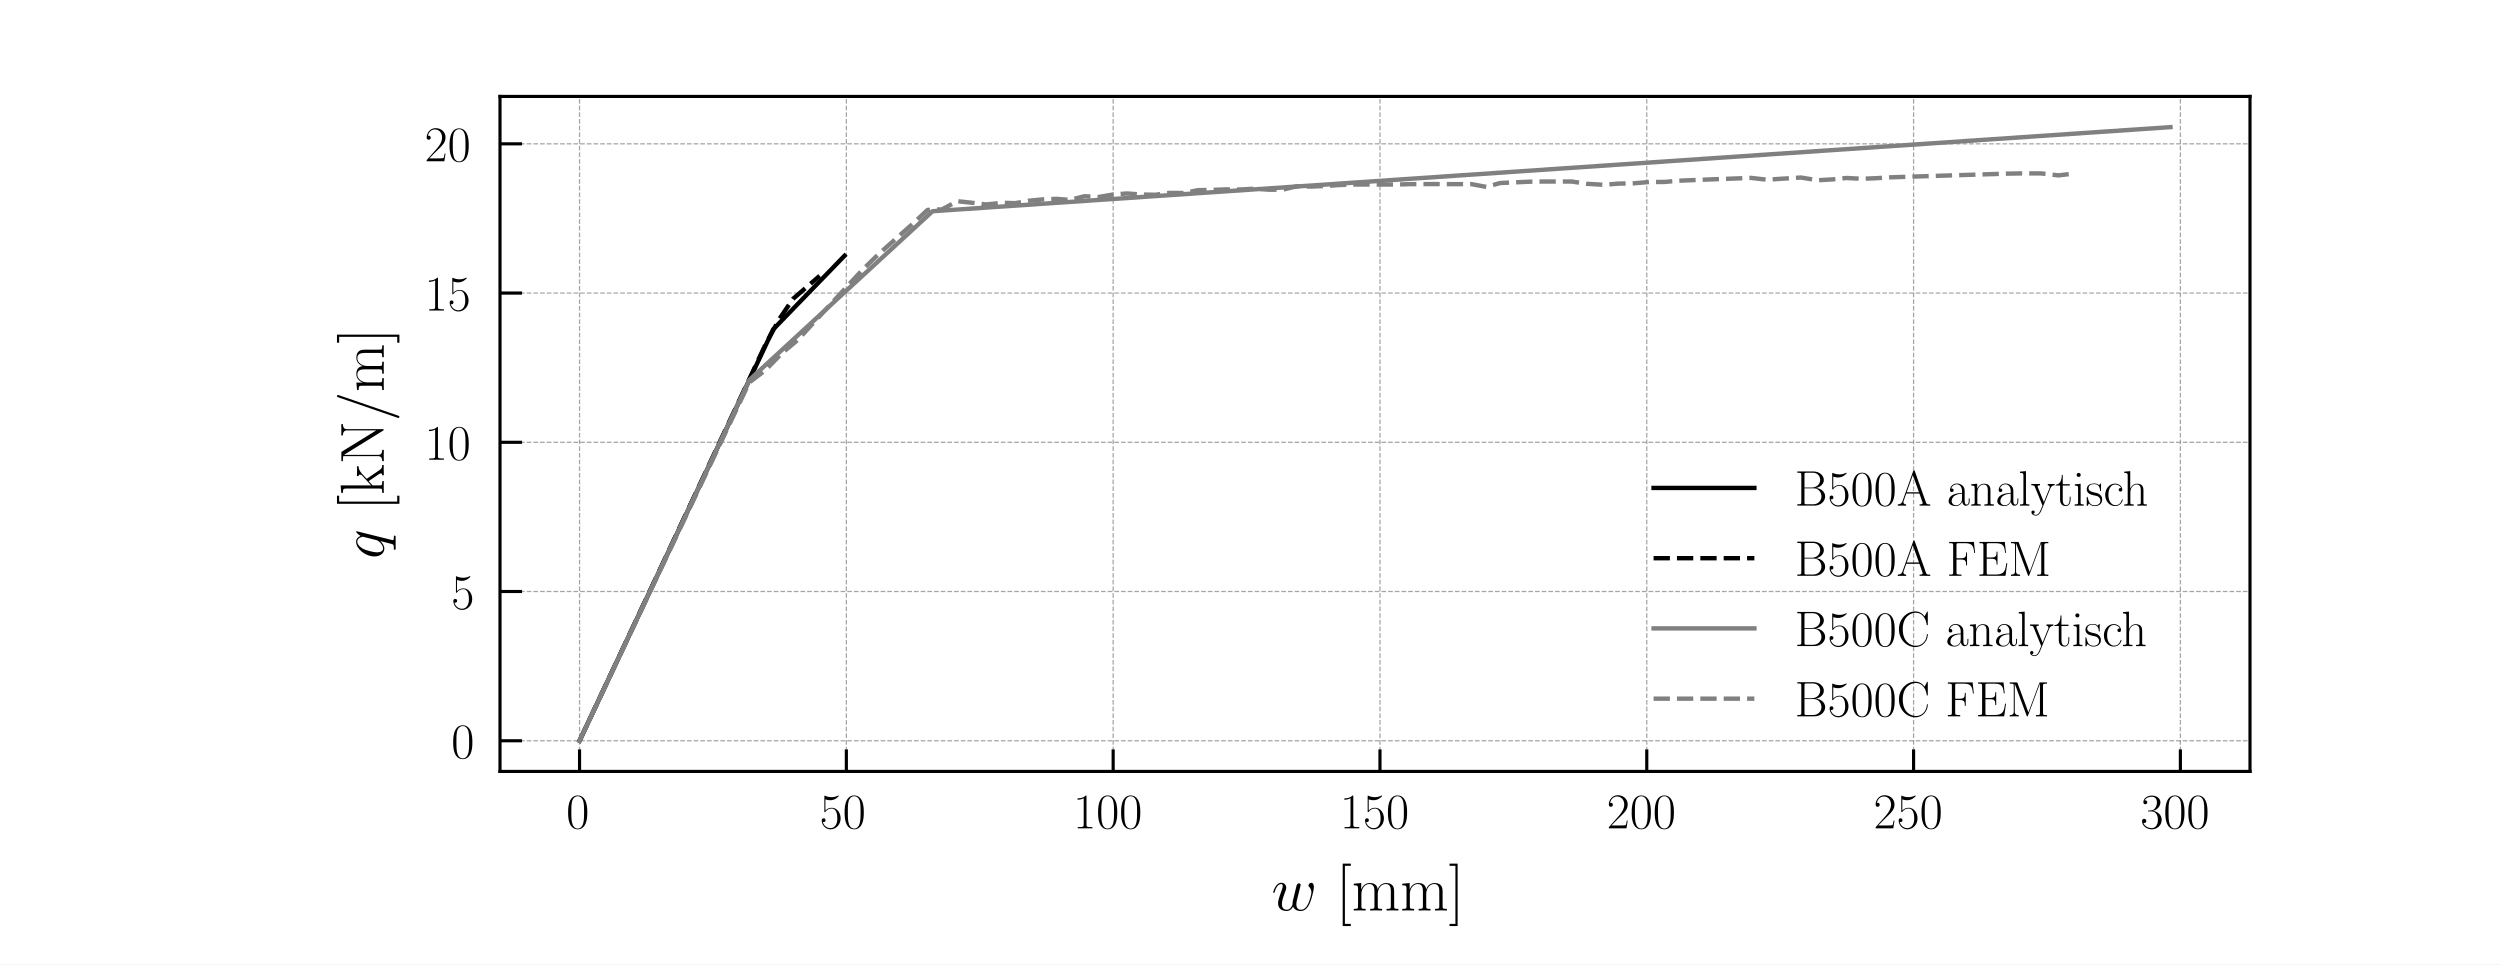
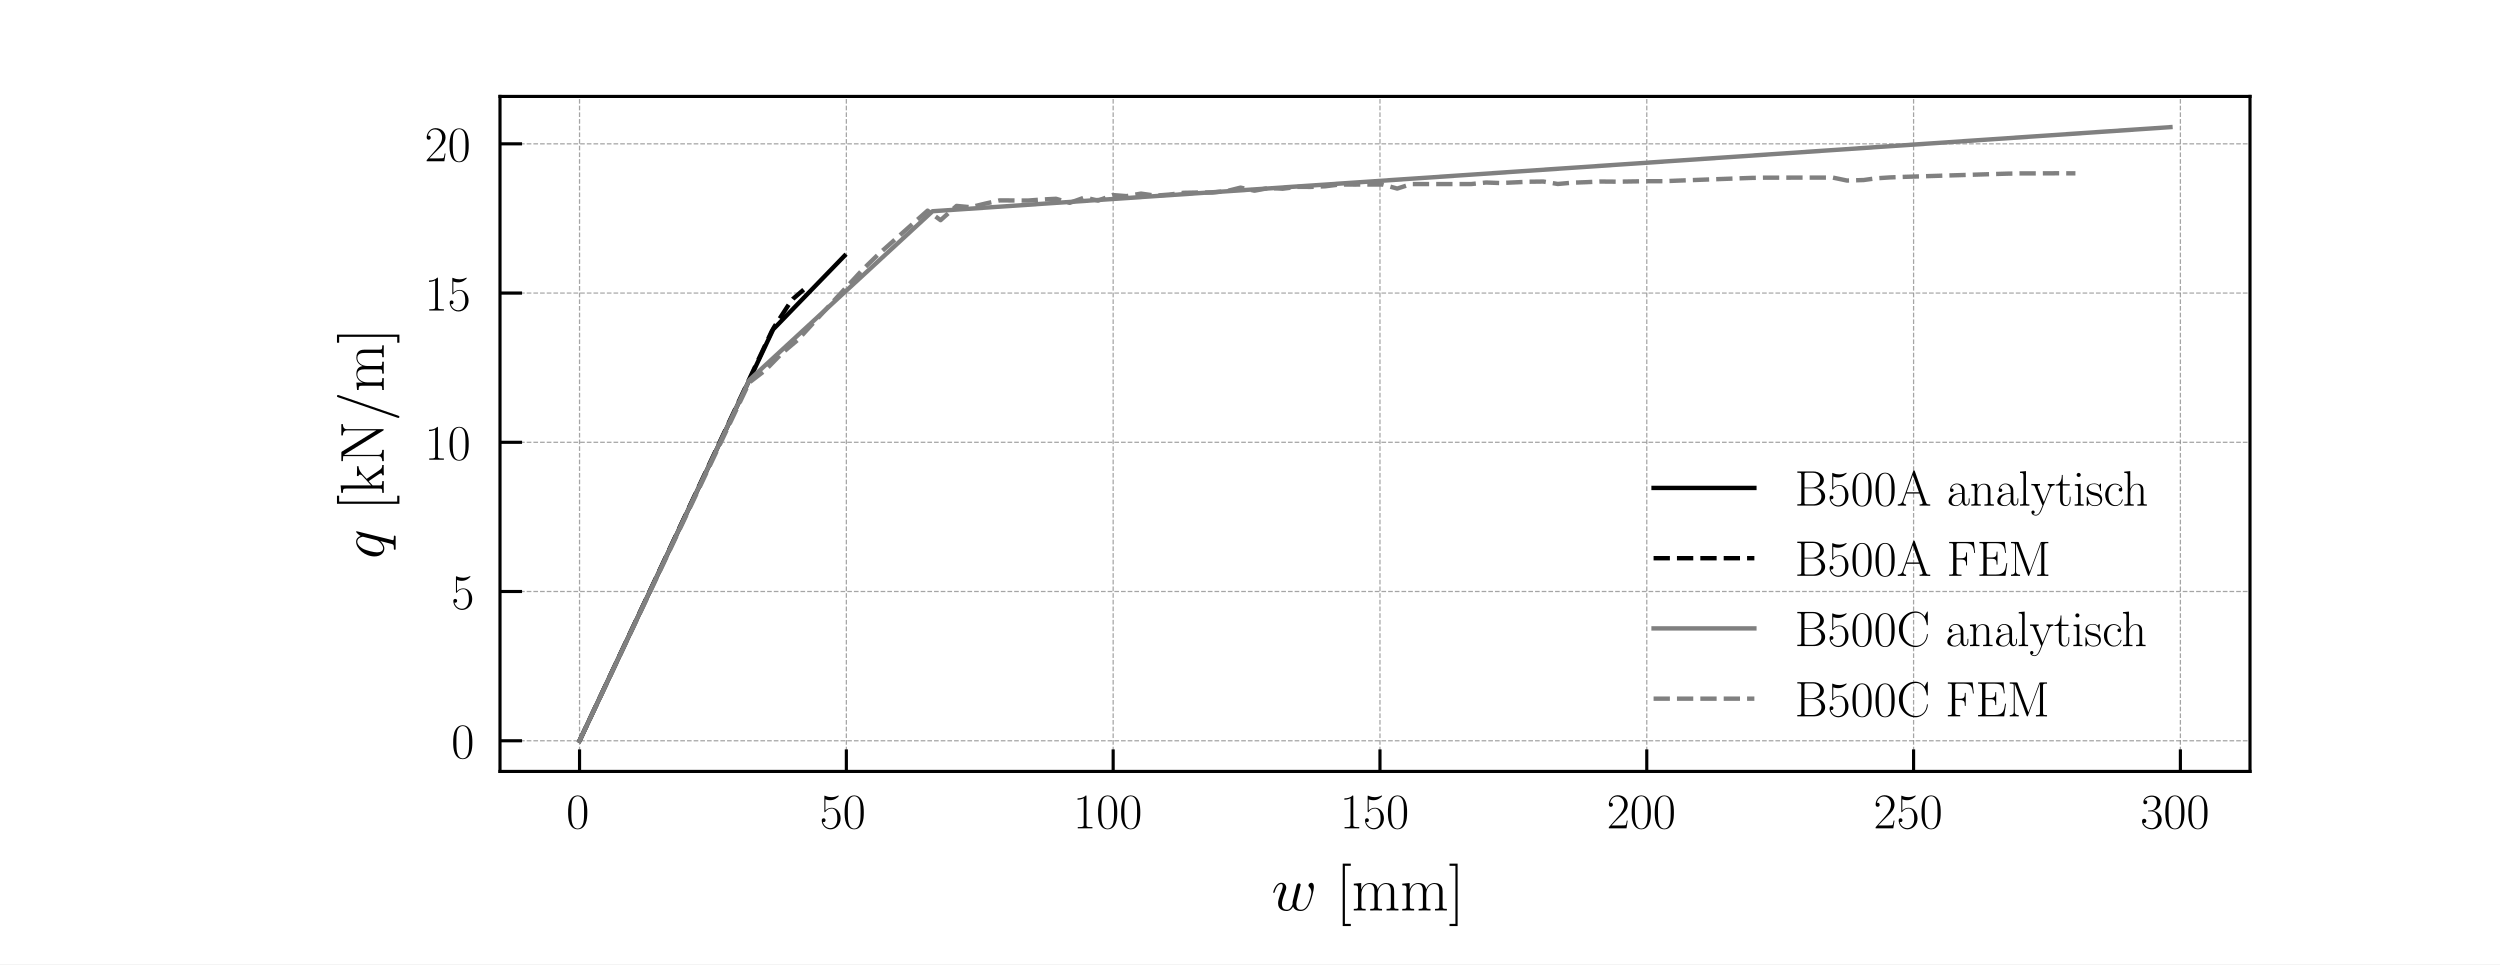
<svg xmlns="http://www.w3.org/2000/svg" xmlns:xlink="http://www.w3.org/1999/xlink" width="396.85pt" height="153.071pt" viewBox="0 0 396.85 153.071" version="1.1">
  <defs>
    <style type="text/css">*{stroke-linejoin: round; stroke-linecap: butt}</style>
  </defs>
  <g id="figure_1">
    <g id="patch_1">
      <path d="M 0 153.071  L 396.85 153.071  L 396.85 0  L 0 0  z " style="fill: #ffffff" />
    </g>
    <g id="axes_1">
      <g id="patch_2">
        <path d="M 79.37 122.457  L 357.165 122.457  L 357.165 15.307  L 79.37 15.307  z " style="fill: #ffffff" />
      </g>
      <g id="matplotlib.axis_1">
        <g id="xtick_1">
          <g id="line2d_1">
-             <path d="M 91.997 122.457  L 91.997 15.307  " clip-path="url(#p1a325ce448)" style="fill: none; stroke-dasharray: 0.74,0.32; stroke-dashoffset: 0; stroke: #808080; stroke-opacity: 0.7; stroke-width: 0.2" />
+             <path d="M 91.997 122.457  L 91.997 15.307  " clip-path="url(#p94eb54a4a6)" style="fill: none; stroke-dasharray: 0.74,0.32; stroke-dashoffset: 0; stroke: #808080; stroke-opacity: 0.7; stroke-width: 0.2" />
          </g>
          <g id="line2d_2">
            <defs>
-               <path id="m3c828b3a04" d="M 0 0  L 0 -3.5  " style="stroke: #000000; stroke-width: 0.5" />
-             </defs>
-             <g>
-               <use xlink:href="#m3c828b3a04" x="91.997" y="122.457" style="stroke: #000000; stroke-width: 0.5" />
+               <path id="m07b7a90c77" d="M 0 0  L 0 -3.5  " style="stroke: #000000; stroke-width: 0.5" />
+             </defs>
+             <g>
+               <use xlink:href="#m07b7a90c77" x="91.997" y="122.457" style="stroke: #000000; stroke-width: 0.5" />
            </g>
          </g>
          <g id="text_1">
            <g transform="translate(89.88004 131.4915) scale(0.08 -0.08)">
              <defs>
                <path id="CMR17-30" d="M 2688 2025  C 2688 2416 2682 3080 2413 3591  C 2176 4039 1798 4198 1466 4198  C 1158 4198 768 4058 525 3597  C 269 3118 243 2524 243 2025  C 243 1661 250 1106 448 619  C 723 -39 1216 -128 1466 -128  C 1760 -128 2208 -7 2470 600  C 2662 1042 2688 1559 2688 2025  z M 1466 -26  C 1056 -26 813 325 723 812  C 653 1188 653 1738 653 2096  C 653 2588 653 2997 736 3387  C 858 3929 1216 4096 1466 4096  C 1728 4096 2067 3923 2189 3400  C 2272 3036 2278 2607 2278 2096  C 2278 1680 2278 1169 2202 792  C 2067 95 1690 -26 1466 -26  z " transform="scale(0.015625)" />
              </defs>
              <use xlink:href="#CMR17-30" transform="scale(0.996264)" />
            </g>
          </g>
        </g>
        <g id="xtick_2">
          <g id="line2d_3">
-             <path d="M 134.35 122.457  L 134.35 15.307  " clip-path="url(#p1a325ce448)" style="fill: none; stroke-dasharray: 0.74,0.32; stroke-dashoffset: 0; stroke: #808080; stroke-opacity: 0.7; stroke-width: 0.2" />
+             <path d="M 134.35 122.457  L 134.35 15.307  " clip-path="url(#p94eb54a4a6)" style="fill: none; stroke-dasharray: 0.74,0.32; stroke-dashoffset: 0; stroke: #808080; stroke-opacity: 0.7; stroke-width: 0.2" />
          </g>
          <g id="line2d_4">
            <g>
-               <use xlink:href="#m3c828b3a04" x="134.35" y="122.457" style="stroke: #000000; stroke-width: 0.5" />
+               <use xlink:href="#m07b7a90c77" x="134.35" y="122.457" style="stroke: #000000; stroke-width: 0.5" />
            </g>
          </g>
          <g id="text_2">
            <g transform="translate(130.1159 131.4915) scale(0.08 -0.08)">
              <defs>
                <path id="CMR17-35" d="M 730 3692  C 794 3666 1056 3584 1325 3584  C 1920 3584 2246 3911 2432 4100  C 2432 4157 2432 4192 2394 4192  C 2387 4192 2374 4192 2323 4163  C 2099 4058 1837 3973 1517 3973  C 1325 3973 1037 3999 723 4139  C 653 4171 640 4171 634 4171  C 602 4171 595 4164 595 4037  L 595 2203  C 595 2089 595 2057 659 2057  C 691 2057 704 2070 736 2114  C 941 2401 1222 2522 1542 2522  C 1766 2522 2246 2382 2246 1289  C 2246 1085 2246 715 2054 421  C 1894 159 1645 25 1370 25  C 947 25 518 320 403 814  C 429 807 480 795 506 795  C 589 795 749 840 749 1038  C 749 1210 627 1280 506 1280  C 358 1280 262 1190 262 1011  C 262 454 704 -128 1382 -128  C 2042 -128 2669 440 2669 1264  C 2669 2030 2170 2624 1549 2624  C 1222 2624 947 2503 730 2274  L 730 3692  z " transform="scale(0.015625)" />
              </defs>
              <use xlink:href="#CMR17-35" transform="scale(0.996264)" />
              <use xlink:href="#CMR17-30" transform="translate(45.69048 0) scale(0.996264)" />
            </g>
          </g>
        </g>
        <g id="xtick_3">
          <g id="line2d_5">
-             <path d="M 176.703 122.457  L 176.703 15.307  " clip-path="url(#p1a325ce448)" style="fill: none; stroke-dasharray: 0.74,0.32; stroke-dashoffset: 0; stroke: #808080; stroke-opacity: 0.7; stroke-width: 0.2" />
+             <path d="M 176.703 122.457  L 176.703 15.307  " clip-path="url(#p94eb54a4a6)" style="fill: none; stroke-dasharray: 0.74,0.32; stroke-dashoffset: 0; stroke: #808080; stroke-opacity: 0.7; stroke-width: 0.2" />
          </g>
          <g id="line2d_6">
            <g>
-               <use xlink:href="#m3c828b3a04" x="176.703" y="122.457" style="stroke: #000000; stroke-width: 0.5" />
+               <use xlink:href="#m07b7a90c77" x="176.703" y="122.457" style="stroke: #000000; stroke-width: 0.5" />
            </g>
          </g>
          <g id="text_3">
            <g transform="translate(170.3517 131.4915) scale(0.08 -0.08)">
              <defs>
                <path id="CMR17-31" d="M 1702 4058  C 1702 4192 1696 4192 1606 4192  C 1357 3916 979 3827 621 3827  C 602 3827 570 3827 563 3808  C 557 3795 557 3782 557 3648  C 755 3648 1088 3686 1344 3839  L 1344 461  C 1344 236 1331 160 781 160  L 589 160  L 589 0  C 896 0 1216 0 1523 0  C 1830 0 2150 0 2458 0  L 2458 160  L 2266 160  C 1715 160 1702 230 1702 458  L 1702 4058  z " transform="scale(0.015625)" />
              </defs>
              <use xlink:href="#CMR17-31" transform="scale(0.996264)" />
              <use xlink:href="#CMR17-30" transform="translate(45.69048 0) scale(0.996264)" />
              <use xlink:href="#CMR17-30" transform="translate(91.38095 0) scale(0.996264)" />
            </g>
          </g>
        </g>
        <g id="xtick_4">
          <g id="line2d_7">
-             <path d="M 219.056 122.457  L 219.056 15.307  " clip-path="url(#p1a325ce448)" style="fill: none; stroke-dasharray: 0.74,0.32; stroke-dashoffset: 0; stroke: #808080; stroke-opacity: 0.7; stroke-width: 0.2" />
+             <path d="M 219.056 122.457  L 219.056 15.307  " clip-path="url(#p94eb54a4a6)" style="fill: none; stroke-dasharray: 0.74,0.32; stroke-dashoffset: 0; stroke: #808080; stroke-opacity: 0.7; stroke-width: 0.2" />
          </g>
          <g id="line2d_8">
            <g>
-               <use xlink:href="#m3c828b3a04" x="219.056" y="122.457" style="stroke: #000000; stroke-width: 0.5" />
+               <use xlink:href="#m07b7a90c77" x="219.056" y="122.457" style="stroke: #000000; stroke-width: 0.5" />
            </g>
          </g>
          <g id="text_4">
            <g transform="translate(212.7047 131.4915) scale(0.08 -0.08)">
              <use xlink:href="#CMR17-31" transform="scale(0.996264)" />
              <use xlink:href="#CMR17-35" transform="translate(45.69048 0) scale(0.996264)" />
              <use xlink:href="#CMR17-30" transform="translate(91.38095 0) scale(0.996264)" />
            </g>
          </g>
        </g>
        <g id="xtick_5">
          <g id="line2d_9">
-             <path d="M 261.409 122.457  L 261.409 15.307  " clip-path="url(#p1a325ce448)" style="fill: none; stroke-dasharray: 0.74,0.32; stroke-dashoffset: 0; stroke: #808080; stroke-opacity: 0.7; stroke-width: 0.2" />
+             <path d="M 261.409 122.457  L 261.409 15.307  " clip-path="url(#p94eb54a4a6)" style="fill: none; stroke-dasharray: 0.74,0.32; stroke-dashoffset: 0; stroke: #808080; stroke-opacity: 0.7; stroke-width: 0.2" />
          </g>
          <g id="line2d_10">
            <g>
-               <use xlink:href="#m3c828b3a04" x="261.409" y="122.457" style="stroke: #000000; stroke-width: 0.5" />
+               <use xlink:href="#m07b7a90c77" x="261.409" y="122.457" style="stroke: #000000; stroke-width: 0.5" />
            </g>
          </g>
          <g id="text_5">
            <g transform="translate(255.0576 131.4915) scale(0.08 -0.08)">
              <defs>
                <path id="CMR17-32" d="M 2669 989  L 2554 989  C 2490 536 2438 459 2413 420  C 2381 369 1920 369 1830 369  L 602 369  C 832 619 1280 1072 1824 1597  C 2214 1967 2669 2402 2669 3035  C 2669 3790 2067 4224 1395 4224  C 691 4224 262 3604 262 3030  C 262 2780 448 2748 525 2748  C 589 2748 781 2787 781 3010  C 781 3207 614 3264 525 3264  C 486 3264 448 3258 422 3245  C 544 3790 915 4058 1306 4058  C 1862 4058 2227 3617 2227 3035  C 2227 2479 1901 2000 1536 1584  L 262 146  L 262 0  L 2515 0  L 2669 989  z " transform="scale(0.015625)" />
              </defs>
              <use xlink:href="#CMR17-32" transform="scale(0.996264)" />
              <use xlink:href="#CMR17-30" transform="translate(45.69048 0) scale(0.996264)" />
              <use xlink:href="#CMR17-30" transform="translate(91.38095 0) scale(0.996264)" />
            </g>
          </g>
        </g>
        <g id="xtick_6">
          <g id="line2d_11">
-             <path d="M 303.762 122.457  L 303.762 15.307  " clip-path="url(#p1a325ce448)" style="fill: none; stroke-dasharray: 0.74,0.32; stroke-dashoffset: 0; stroke: #808080; stroke-opacity: 0.7; stroke-width: 0.2" />
+             <path d="M 303.762 122.457  L 303.762 15.307  " clip-path="url(#p94eb54a4a6)" style="fill: none; stroke-dasharray: 0.74,0.32; stroke-dashoffset: 0; stroke: #808080; stroke-opacity: 0.7; stroke-width: 0.2" />
          </g>
          <g id="line2d_12">
            <g>
-               <use xlink:href="#m3c828b3a04" x="303.762" y="122.457" style="stroke: #000000; stroke-width: 0.5" />
+               <use xlink:href="#m07b7a90c77" x="303.762" y="122.457" style="stroke: #000000; stroke-width: 0.5" />
            </g>
          </g>
          <g id="text_6">
            <g transform="translate(297.4105 131.4915) scale(0.08 -0.08)">
              <use xlink:href="#CMR17-32" transform="scale(0.996264)" />
              <use xlink:href="#CMR17-35" transform="translate(45.69048 0) scale(0.996264)" />
              <use xlink:href="#CMR17-30" transform="translate(91.38095 0) scale(0.996264)" />
            </g>
          </g>
        </g>
        <g id="xtick_7">
          <g id="line2d_13">
-             <path d="M 346.115 122.457  L 346.115 15.307  " clip-path="url(#p1a325ce448)" style="fill: none; stroke-dasharray: 0.74,0.32; stroke-dashoffset: 0; stroke: #808080; stroke-opacity: 0.7; stroke-width: 0.2" />
+             <path d="M 346.115 122.457  L 346.115 15.307  " clip-path="url(#p94eb54a4a6)" style="fill: none; stroke-dasharray: 0.74,0.32; stroke-dashoffset: 0; stroke: #808080; stroke-opacity: 0.7; stroke-width: 0.2" />
          </g>
          <g id="line2d_14">
            <g>
-               <use xlink:href="#m3c828b3a04" x="346.115" y="122.457" style="stroke: #000000; stroke-width: 0.5" />
+               <use xlink:href="#m07b7a90c77" x="346.115" y="122.457" style="stroke: #000000; stroke-width: 0.5" />
            </g>
          </g>
          <g id="text_7">
            <g transform="translate(339.7634 131.4915) scale(0.08 -0.08)">
              <defs>
                <path id="CMR17-33" d="M 1414 2157  C 1984 2157 2234 1662 2234 1090  C 2234 320 1824 25 1453 25  C 1114 25 563 194 390 693  C 422 680 454 680 486 680  C 640 680 755 782 755 948  C 755 1133 614 1216 486 1216  C 378 1216 211 1165 211 926  C 211 335 787 -128 1466 -128  C 2176 -128 2720 430 2720 1085  C 2720 1707 2208 2157 1600 2227  C 2086 2328 2554 2756 2554 3329  C 2554 3820 2048 4179 1472 4179  C 890 4179 378 3829 378 3329  C 378 3110 544 3072 627 3072  C 762 3072 877 3155 877 3321  C 877 3486 762 3569 627 3569  C 602 3569 570 3569 544 3557  C 730 3959 1235 4032 1459 4032  C 1683 4032 2106 3925 2106 3320  C 2106 3143 2080 2828 1862 2550  C 1670 2304 1453 2304 1242 2284  C 1210 2284 1062 2269 1037 2269  C 992 2263 966 2257 966 2208  C 966 2163 973 2157 1101 2157  L 1414 2157  z " transform="scale(0.015625)" />
              </defs>
              <use xlink:href="#CMR17-33" transform="scale(0.996264)" />
              <use xlink:href="#CMR17-30" transform="translate(45.69048 0) scale(0.996264)" />
              <use xlink:href="#CMR17-30" transform="translate(91.38095 0) scale(0.996264)" />
            </g>
          </g>
        </g>
        <g id="text_8">
          <g transform="translate(201.8374 144.5132) scale(0.1 -0.1)">
            <defs>
              <path id="CMMI12-77" d="M 2202 390  C 2342 6 2739 -64 2982 -64  C 3469 -64 3757 358 3936 798  C 4083 1169 4320 2012 4320 2389  C 4320 2778 4122 2816 4064 2816  C 3910 2816 3770 2663 3770 2535  C 3770 2459 3814 2414 3846 2389  C 3904 2331 4070 2159 4070 1827  C 4070 1609 3891 1009 3757 709  C 3578 319 3341 64 3008 64  C 2650 64 2534 332 2534 626  C 2534 811 2592 1035 2618 1143  L 2886 2216  C 2918 2344 2976 2567 2976 2593  C 2976 2689 2899 2753 2803 2753  C 2618 2753 2573 2593 2534 2440  C 2470 2191 2202 1111 2176 971  C 2150 862 2150 792 2150 651  C 2150 498 1946 255 1939 243  C 1869 172 1766 64 1568 64  C 1062 64 1062 543 1062 651  C 1062 856 1107 1137 1395 1897  C 1472 2095 1504 2178 1504 2305  C 1504 2574 1312 2816 998 2816  C 410 2816 173 1890 173 1839  C 173 1814 198 1782 243 1782  C 301 1782 307 1807 333 1896  C 493 2454 742 2682 979 2682  C 1043 2682 1146 2682 1146 2478  C 1146 2446 1146 2312 1037 2031  C 736 1233 672 971 672 728  C 672 57 1222 -64 1549 -64  C 1658 -64 1946 -64 2202 390  z " transform="scale(0.015625)" />
              <path id="CMR17-5b" d="M 1504 -1600  L 1504 -1377  L 902 -1377  L 902 4544  L 1504 4544  L 1504 4767  L 678 4767  L 678 -1600  L 1504 -1600  z " transform="scale(0.015625)" />
              <path id="CMR17-6d" d="M 4326 1933  C 4326 2252 4269 2790 3507 2790  C 3072 2790 2771 2496 2656 2151  L 2650 2151  C 2573 2676 2195 2790 1837 2790  C 1331 2790 1069 2400 973 2144  L 966 2144  L 966 2790  L 211 2720  L 211 2554  C 589 2554 646 2515 646 2208  L 646 428  C 646 184 621 153 211 153  L 211 -13  C 365 0 646 0 813 0  C 979 0 1267 0 1421 -13  L 1421 153  C 1011 153 986 178 986 428  L 986 1658  C 986 2247 1344 2688 1792 2688  C 2266 2688 2317 2266 2317 1958  L 2317 428  C 2317 184 2291 153 1882 153  L 1882 -13  C 2035 0 2317 0 2483 0  C 2650 0 2938 0 3091 -13  L 3091 153  C 2682 153 2656 178 2656 428  L 2656 1658  C 2656 2247 3014 2688 3462 2688  C 3936 2688 3987 2266 3987 1958  L 3987 428  C 3987 184 3962 153 3552 153  L 3552 -13  C 3706 0 3987 0 4154 0  C 4320 0 4608 0 4762 -13  L 4762 153  C 4352 153 4326 178 4326 428  L 4326 1933  z " transform="scale(0.015625)" />
              <path id="CMR17-5d" d="M 915 4767  L 90 4767  L 90 4544  L 691 4544  L 691 -1377  L 90 -1377  L 90 -1600  L 915 -1600  L 915 4767  z " transform="scale(0.015625)" />
            </defs>
            <use xlink:href="#CMMI12-77" transform="scale(0.996264)" />
            <use xlink:href="#CMR17-5b" transform="translate(102.4889 0) scale(0.996264)" />
            <use xlink:href="#CMR17-6d" transform="translate(127.3599 0) scale(0.996264)" />
            <use xlink:href="#CMR17-6d" transform="translate(204.2795 0) scale(0.996264)" />
            <use xlink:href="#CMR17-5d" transform="translate(281.1991 0) scale(0.996264)" />
          </g>
        </g>
      </g>
      <g id="matplotlib.axis_2">
        <g id="ytick_1">
          <g id="line2d_15">
-             <path d="M 79.37 117.586  L 357.165 117.586  " clip-path="url(#p1a325ce448)" style="fill: none; stroke-dasharray: 0.74,0.32; stroke-dashoffset: 0; stroke: #808080; stroke-opacity: 0.7; stroke-width: 0.2" />
+             <path d="M 79.37 117.586  L 357.165 117.586  " clip-path="url(#p94eb54a4a6)" style="fill: none; stroke-dasharray: 0.74,0.32; stroke-dashoffset: 0; stroke: #808080; stroke-opacity: 0.7; stroke-width: 0.2" />
          </g>
          <g id="line2d_16">
            <defs>
-               <path id="m7f25ea5923" d="M 0 0  L 3.5 0  " style="stroke: #000000; stroke-width: 0.5" />
-             </defs>
-             <g>
-               <use xlink:href="#m7f25ea5923" x="79.37" y="117.586" style="stroke: #000000; stroke-width: 0.5" />
+               <path id="m429d164b78" d="M 0 0  L 3.5 0  " style="stroke: #000000; stroke-width: 0.5" />
+             </defs>
+             <g>
+               <use xlink:href="#m429d164b78" x="79.37" y="117.586" style="stroke: #000000; stroke-width: 0.5" />
            </g>
          </g>
          <g id="text_9">
            <g transform="translate(71.6359 120.3537) scale(0.08 -0.08)">
              <use xlink:href="#CMR17-30" transform="scale(0.996264)" />
            </g>
          </g>
        </g>
        <g id="ytick_2">
          <g id="line2d_17">
-             <path d="M 79.37 93.898  L 357.165 93.898  " clip-path="url(#p1a325ce448)" style="fill: none; stroke-dasharray: 0.74,0.32; stroke-dashoffset: 0; stroke: #808080; stroke-opacity: 0.7; stroke-width: 0.2" />
+             <path d="M 79.37 93.898  L 357.165 93.898  " clip-path="url(#p94eb54a4a6)" style="fill: none; stroke-dasharray: 0.74,0.32; stroke-dashoffset: 0; stroke: #808080; stroke-opacity: 0.7; stroke-width: 0.2" />
          </g>
          <g id="line2d_18">
            <g>
-               <use xlink:href="#m7f25ea5923" x="79.37" y="93.898" style="stroke: #000000; stroke-width: 0.5" />
+               <use xlink:href="#m429d164b78" x="79.37" y="93.898" style="stroke: #000000; stroke-width: 0.5" />
            </g>
          </g>
          <g id="text_10">
            <g transform="translate(71.6359 96.66533) scale(0.08 -0.08)">
              <use xlink:href="#CMR17-35" transform="scale(0.996264)" />
            </g>
          </g>
        </g>
        <g id="ytick_3">
          <g id="line2d_19">
-             <path d="M 79.37 70.21  L 357.165 70.21  " clip-path="url(#p1a325ce448)" style="fill: none; stroke-dasharray: 0.74,0.32; stroke-dashoffset: 0; stroke: #808080; stroke-opacity: 0.7; stroke-width: 0.2" />
+             <path d="M 79.37 70.21  L 357.165 70.21  " clip-path="url(#p94eb54a4a6)" style="fill: none; stroke-dasharray: 0.74,0.32; stroke-dashoffset: 0; stroke: #808080; stroke-opacity: 0.7; stroke-width: 0.2" />
          </g>
          <g id="line2d_20">
            <g>
-               <use xlink:href="#m7f25ea5923" x="79.37" y="70.21" style="stroke: #000000; stroke-width: 0.5" />
+               <use xlink:href="#m429d164b78" x="79.37" y="70.21" style="stroke: #000000; stroke-width: 0.5" />
            </g>
          </g>
          <g id="text_11">
            <g transform="translate(67.40171 72.97701) scale(0.08 -0.08)">
              <use xlink:href="#CMR17-31" transform="scale(0.996264)" />
              <use xlink:href="#CMR17-30" transform="translate(45.69048 0) scale(0.996264)" />
            </g>
          </g>
        </g>
        <g id="ytick_4">
          <g id="line2d_21">
-             <path d="M 79.37 46.521  L 357.165 46.521  " clip-path="url(#p1a325ce448)" style="fill: none; stroke-dasharray: 0.74,0.32; stroke-dashoffset: 0; stroke: #808080; stroke-opacity: 0.7; stroke-width: 0.2" />
+             <path d="M 79.37 46.521  L 357.165 46.521  " clip-path="url(#p94eb54a4a6)" style="fill: none; stroke-dasharray: 0.74,0.32; stroke-dashoffset: 0; stroke: #808080; stroke-opacity: 0.7; stroke-width: 0.2" />
          </g>
          <g id="line2d_22">
            <g>
-               <use xlink:href="#m7f25ea5923" x="79.37" y="46.521" style="stroke: #000000; stroke-width: 0.5" />
+               <use xlink:href="#m429d164b78" x="79.37" y="46.521" style="stroke: #000000; stroke-width: 0.5" />
            </g>
          </g>
          <g id="text_12">
            <g transform="translate(67.40171 49.28868) scale(0.08 -0.08)">
              <use xlink:href="#CMR17-31" transform="scale(0.996264)" />
              <use xlink:href="#CMR17-35" transform="translate(45.69048 0) scale(0.996264)" />
            </g>
          </g>
        </g>
        <g id="ytick_5">
          <g id="line2d_23">
-             <path d="M 79.37 22.833  L 357.165 22.833  " clip-path="url(#p1a325ce448)" style="fill: none; stroke-dasharray: 0.74,0.32; stroke-dashoffset: 0; stroke: #808080; stroke-opacity: 0.7; stroke-width: 0.2" />
+             <path d="M 79.37 22.833  L 357.165 22.833  " clip-path="url(#p94eb54a4a6)" style="fill: none; stroke-dasharray: 0.74,0.32; stroke-dashoffset: 0; stroke: #808080; stroke-opacity: 0.7; stroke-width: 0.2" />
          </g>
          <g id="line2d_24">
            <g>
-               <use xlink:href="#m7f25ea5923" x="79.37" y="22.833" style="stroke: #000000; stroke-width: 0.5" />
+               <use xlink:href="#m429d164b78" x="79.37" y="22.833" style="stroke: #000000; stroke-width: 0.5" />
            </g>
          </g>
          <g id="text_13">
            <g transform="translate(67.40171 25.60036) scale(0.08 -0.08)">
              <use xlink:href="#CMR17-32" transform="scale(0.996264)" />
              <use xlink:href="#CMR17-30" transform="translate(45.69048 0) scale(0.996264)" />
            </g>
          </g>
        </g>
        <g id="text_14">
          <g transform="translate(60.91105 88.719) rotate(-90) scale(0.1 -0.1)">
            <defs>
              <path id="CMMI12-71" d="M 2822 2759  C 2822 2790 2797 2816 2765 2816  C 2714 2816 2464 2585 2342 2362  C 2227 2646 2029 2816 1754 2816  C 1030 2816 250 1884 250 939  C 250 307 621 -64 1056 -64  C 1395 -64 1677 193 1811 339  L 1818 333  L 1574 -615  L 1517 -842  C 1459 -1031 1363 -1031 1062 -1031  C 992 -1031 928 -1031 928 -1152  C 928 -1197 966 -1216 1011 -1216  C 1101 -1216 1216 -1216 1306 -1216  L 1958 -1216  C 2054 -1216 2163 -1216 2259 -1216  C 2298 -1216 2374 -1216 2374 -1095  C 2374 -1031 2323 -1031 2227 -1031  C 1926 -1031 1907 -986 1907 -935  C 1907 -904 1914 -898 1933 -815  L 2822 2759  z M 1920 762  C 1888 652 1888 640 1798 518  C 1658 339 1376 64 1075 64  C 813 64 666 301 666 678  C 666 1030 864 1747 986 2016  C 1203 2464 1504 2695 1754 2695  C 2176 2695 2259 2170 2259 2119  C 2259 2113 2240 2028 2234 2016  L 1920 762  z " transform="scale(0.015625)" />
              <path id="CMR17-6b" d="M 1670 1673  C 1664 1686 1632 1724 1632 1743  C 1632 1756 2086 2171 2144 2222  C 2509 2528 2739 2560 2906 2560  L 2906 2733  C 2867 2733 2854 2733 2848 2720  L 2534 2720  C 2355 2720 2080 2720 1907 2733  L 1907 2566  C 1997 2559 2061 2508 2061 2419  C 2061 2291 1933 2170 1926 2170  L 960 1289  L 960 4396  L 198 4326  L 198 4160  C 576 4160 634 4122 634 3817  L 634 426  C 634 184 608 153 198 153  L 198 -13  C 352 0 634 0 794 0  C 954 0 1235 0 1389 -13  L 1389 153  C 979 153 954 178 954 428  L 954 1130  L 1395 1532  L 2042 574  C 2118 459 2182 369 2182 286  C 2182 172 2067 153 1990 153  L 1990 -13  C 2144 0 2419 0 2579 0  C 2694 0 2931 0 3040 0  L 3040 153  C 2739 153 2669 210 2477 491  L 1670 1673  z " transform="scale(0.015625)" />
              <path id="CMR17-4e" d="M 1312 4250  C 1267 4320 1261 4320 1139 4320  L 326 4320  L 326 4160  L 448 4160  C 704 4160 819 4129 838 4122  L 838 610  C 838 451 838 153 326 153  L 326 -13  C 474 0 742 0 902 0  C 1062 0 1331 0 1478 -13  L 1478 153  C 966 153 966 451 966 610  L 966 4033  C 1011 3995 1011 3982 1056 3919  L 3430 76  C 3475 0 3494 0 3526 0  C 3590 0 3590 19 3590 139  L 3590 3705  C 3590 3863 3590 4160 4102 4160  L 4102 4326  C 3955 4320 3686 4320 3526 4320  C 3366 4320 3098 4320 2950 4326  L 2950 4160  C 3462 4160 3462 3862 3462 3703  L 3462 763  L 1312 4250  z " transform="scale(0.015625)" />
              <path id="CMR17-2f" d="M 2605 4545  C 2637 4627 2637 4640 2637 4653  C 2637 4729 2579 4768 2528 4768  C 2451 4768 2426 4717 2400 4640  L 326 -1377  C 294 -1460 294 -1473 294 -1486  C 294 -1562 352 -1600 403 -1600  C 480 -1600 506 -1549 531 -1473  L 2605 4545  z " transform="scale(0.015625)" />
            </defs>
            <use xlink:href="#CMMI12-71" transform="scale(0.996264)" />
            <use xlink:href="#CMR17-5b" transform="translate(76.90229 0) scale(0.996264)" />
            <use xlink:href="#CMR17-6b" transform="translate(101.7733 0) scale(0.996264)" />
            <use xlink:href="#CMR17-4e" transform="translate(150.0663 0) scale(0.996264)" />
            <use xlink:href="#CMR17-2f" transform="translate(219.1387 0) scale(0.996264)" />
            <use xlink:href="#CMR17-6d" transform="translate(264.8292 0) scale(0.996264)" />
            <use xlink:href="#CMR17-5d" transform="translate(341.7488 0) scale(0.996264)" />
          </g>
        </g>
      </g>
      <g id="line2d_25">
-         <path d="M 91.997 117.586  L 122.725 52.294  L 134.057 40.6  " clip-path="url(#p1a325ce448)" style="fill: none; stroke: #000000; stroke-width: 0.7; stroke-linecap: square" />
+         <path d="M 91.997 117.586  L 122.725 52.294  L 134.057 40.6  " clip-path="url(#p94eb54a4a6)" style="fill: none; stroke: #000000; stroke-width: 0.7; stroke-linecap: square" />
      </g>
      <g id="line2d_26">
-         <path d="M 91.997 117.586  L 94.115 113.074  L 96.232 108.562  L 98.35 104.05  L 100.468 99.538  L 102.585 95.026  L 104.703 90.514  L 106.821 86.002  L 108.938 81.49  L 111.056 76.978  L 113.174 72.466  L 115.291 67.954  L 117.409 63.441  L 119.527 58.929  L 121.644 54.418  L 123.762 50.568  L 125.879 47.443  L 127.997 45.614  L 130.115 43.787  " clip-path="url(#p1a325ce448)" style="fill: none; stroke-dasharray: 2.59,1.12; stroke-dashoffset: 0; stroke: #000000; stroke-width: 0.7" />
+         <path d="M 91.997 117.586  L 92.421 116.684  L 92.844 115.781  L 93.268 114.879  L 93.691 113.977  L 94.115 113.074  L 94.538 112.172  L 94.962 111.269  L 95.385 110.367  L 95.809 109.465  L 96.232 108.562  L 96.656 107.66  L 97.079 106.757  L 97.503 105.855  L 97.927 104.952  L 98.35 104.05  L 98.774 103.147  L 99.197 102.245  L 99.621 101.342  L 100.044 100.441  L 100.468 99.539  L 100.891 98.636  L 101.315 97.734  L 101.738 96.831  L 102.162 95.928  L 102.585 95.026  L 103.009 94.123  L 103.432 93.221  L 103.856 92.318  L 104.279 91.416  L 104.703 90.513  L 105.127 89.612  L 105.55 88.71  L 105.974 87.807  L 106.397 86.905  L 106.821 86.002  L 107.244 85.1  L 107.668 84.197  L 108.091 83.295  L 108.515 82.392  L 108.938 81.49  L 109.362 80.587  L 109.785 79.684  L 110.209 78.783  L 110.632 77.881  L 111.056 76.978  L 111.479 76.076  L 111.903 75.173  L 112.327 74.271  L 112.75 73.368  L 113.174 72.466  L 113.597 71.563  L 114.021 70.661  L 114.444 69.758  L 114.868 68.856  L 115.291 67.953  L 115.715 67.052  L 116.138 66.149  L 116.562 65.247  L 116.985 64.344  L 117.409 63.442  L 117.832 62.539  L 118.256 61.637  L 118.679 60.734  L 119.103 59.832  L 119.527 58.929  L 119.95 58.027  L 120.374 57.124  L 120.797 56.223  L 121.221 55.321  L 121.644 54.418  L 122.068 53.515  L 122.491 52.613  L 122.915 51.87  L 123.338 51.219  L 123.762 50.568  L 124.185 49.918  L 124.609 49.267  L 125.032 48.616  L 125.456 47.967  L 125.879 47.442  L 126.303 47.077  L 126.727 46.712  L 127.15 46.346  L 127.574 45.98  " clip-path="url(#p94eb54a4a6)" style="fill: none; stroke-dasharray: 2.59,1.12; stroke-dashoffset: 0; stroke: #000000; stroke-width: 0.7" />
      </g>
      <g id="line2d_27">
-         <path d="M 91.997 117.586  L 118.951 60.312  L 148.037 33.529  L 344.538 20.178  " clip-path="url(#p1a325ce448)" style="fill: none; stroke: #808080; stroke-width: 0.7; stroke-linecap: square" />
+         <path d="M 91.997 117.586  L 118.951 60.312  L 148.037 33.529  L 344.538 20.178  " clip-path="url(#p94eb54a4a6)" style="fill: none; stroke: #808080; stroke-width: 0.7; stroke-linecap: square" />
      </g>
      <g id="line2d_28">
-         <path d="M 91.997 117.586  L 94.445 112.418  L 96.893 107.249  L 99.34 102.082  L 101.788 96.913  L 104.236 91.744  L 106.684 86.576  L 109.131 81.407  L 111.579 76.24  L 114.027 71.071  L 116.475 65.903  L 118.923 60.734  L 121.521 58.737  L 124.09 56.105  L 126.68 53.916  L 129.241 51.121  L 131.802 48.351  L 134.364 45.582  L 136.926 42.813  L 139.499 40.308  L 142.08 38.018  L 144.662 35.728  L 147.239 33.324  L 149.539 33.234  L 151.965 31.938  L 154.197 32.176  L 156.525 32.454  L 159.185 32.188  L 161.183 32.251  L 163.197 31.878  L 165.435 31.658  L 167.727 31.567  L 169.87 31.737  L 172.137 31.152  L 174.418 31.27  L 176.639 30.885  L 178.922 30.71  L 181.149 30.877  L 183.394 30.915  L 185.639 30.617  L 187.919 30.642  L 190.159 30.189  L 192.41 30.146  L 194.639 30.059  L 196.873 30.085  L 199.151 29.949  L 201.523 30.123  L 203.659 30.098  L 205.884 29.56  L 208.148 29.619  L 210.412 29.52  L 212.689 29.365  L 214.96 29.296  L 217.219 29.296  L 219.477 29.295  L 221.736 29.295  L 224.014 29.226  L 226.39 29.22  L 228.767 29.22  L 231.145 29.23  L 233.52 29.219  L 235.934 29.666  L 238.136 29.053  L 240.426 28.951  L 242.716 28.846  L 244.984 28.816  L 247.243 28.816  L 249.502 28.815  L 251.827 29.171  L 254.665 29.341  L 256.843 29.148  L 259.299 29.102  L 261.856 28.887  L 264.197 28.885  L 266.467 28.686  L 268.765 28.592  L 271.059 28.497  L 273.368 28.412  L 275.678 28.326  L 277.987 28.239  L 280.483 28.53  L 283.139 28.352  L 285.872 28.181  L 288.516 28.616  L 290.973 28.47  L 293.103 28.256  L 295.509 28.375  L 297.693 28.296  L 299.969 28.156  L 302.31 28.074  L 304.644 28.002  L 306.977 27.928  L 309.311 27.855  L 311.645 27.783  L 313.978 27.71  L 316.312 27.637  L 318.645 27.564  L 321.157 27.522  L 323.92 27.521  L 326.743 27.842  L 329.446 27.521  " clip-path="url(#p1a325ce448)" style="fill: none; stroke-dasharray: 2.59,1.12; stroke-dashoffset: 0; stroke: #808080; stroke-width: 0.7" />
+         <path d="M 91.997 117.586  L 94.445 112.418  L 96.893 107.25  L 99.34 102.081  L 101.788 96.913  L 104.236 91.744  L 106.684 86.576  L 109.131 81.408  L 111.579 76.239  L 114.027 71.071  L 116.475 65.902  L 118.923 60.734  L 121.521 58.737  L 124.09 56.105  L 126.68 53.916  L 129.241 51.121  L 131.802 48.352  L 134.364 45.582  L 136.926 42.813  L 139.499 40.307  L 142.08 38.018  L 144.662 35.728  L 147.243 33.438  L 149.308 34.95  L 151.844 32.686  L 154.064 32.891  L 156.408 32.317  L 158.689 31.809  L 160.95 31.821  L 163.206 31.834  L 165.447 31.666  L 167.633 31.556  L 169.802 32.2  L 172.173 31.349  L 174.31 31.845  L 176.645 30.964  L 178.827 31.133  L 181.126 30.733  L 183.407 31.056  L 185.638 30.883  L 187.898 30.604  L 190.13 30.562  L 192.407 30.566  L 194.73 30.334  L 196.924 29.784  L 199.132 30.273  L 201.4 29.844  L 203.609 29.957  L 205.902 29.665  L 208.108 29.669  L 210.355 29.572  L 212.623 29.291  L 214.96 29.298  L 217.219 29.295  L 219.477 29.295  L 221.796 29.933  L 224.014 29.221  L 226.391 29.221  L 228.767 29.22  L 231.143 29.22  L 233.519 29.22  L 235.903 28.97  L 238.137 29.056  L 240.426 28.951  L 242.716 28.846  L 244.984 28.816  L 247.284 29.206  L 249.548 29.001  L 251.78 28.92  L 254.023 28.815  L 256.794 28.839  L 259.051 28.801  L 261.649 28.762  L 264.144 28.762  L 266.441 28.668  L 268.75 28.583  L 271.059 28.496  L 273.368 28.411  L 275.678 28.326  L 277.987 28.241  L 280.33 28.199  L 283.086 28.198  L 285.714 28.196  L 288.297 28.196  L 290.97 28.196  L 293.19 28.658  L 295.841 28.579  L 297.749 28.31  L 299.981 28.165  L 302.31 28.074  L 304.644 28.002  L 306.977 27.928  L 309.311 27.855  L 311.645 27.783  L 313.978 27.71  L 316.312 27.636  L 318.645 27.564  L 321.157 27.521  L 323.92 27.521  L 326.753 27.506  L 329.454 27.519  " clip-path="url(#p94eb54a4a6)" style="fill: none; stroke-dasharray: 2.59,1.12; stroke-dashoffset: 0; stroke: #808080; stroke-width: 0.7" />
      </g>
      <g id="patch_3">
        <path d="M 79.37 122.457  L 79.37 15.307  " style="fill: none; stroke: #000000; stroke-width: 0.5; stroke-linejoin: miter; stroke-linecap: square" />
      </g>
      <g id="patch_4">
        <path d="M 357.165 122.457  L 357.165 15.307  " style="fill: none; stroke: #000000; stroke-width: 0.5; stroke-linejoin: miter; stroke-linecap: square" />
      </g>
      <g id="patch_5">
        <path d="M 79.37 122.457  L 357.165 122.457  " style="fill: none; stroke: #000000; stroke-width: 0.5; stroke-linejoin: miter; stroke-linecap: square" />
      </g>
      <g id="patch_6">
        <path d="M 79.37 15.307  L 357.165 15.307  " style="fill: none; stroke: #000000; stroke-width: 0.5; stroke-linejoin: miter; stroke-linecap: square" />
      </g>
      <g id="legend_1">
        <g id="line2d_29">
          <path d="M 262.489 77.458  L 270.489 77.458  L 278.489 77.458  " style="fill: none; stroke: #000000; stroke-width: 0.7; stroke-linecap: square" />
        </g>
        <g id="text_15">
          <g transform="translate(284.889 80.25771) scale(0.08 -0.08)">
            <defs>
              <path id="CMR17-42" d="M 333 4352  L 333 4186  C 774 4186 845 4186 845 3900  L 845 452  C 845 166 774 166 333 166  L 333 0  L 2534 0  C 3354 0 3885 583 3885 1164  C 3885 1741 3360 2233 2675 2233  C 3290 2356 3718 2771 3718 3264  C 3718 3802 3194 4352 2368 4352  L 333 4352  z M 1248 2304  L 1248 3937  C 1248 4155 1261 4186 1517 4186  L 2336 4186  C 2970 4186 3251 3674 3251 3277  C 3251 2791 2861 2304 2170 2304  L 1248 2304  z M 1517 166  C 1261 166 1248 197 1248 413  L 1248 2202  L 2432 2202  C 3091 2202 3411 1625 3411 1162  C 3411 699 3046 166 2349 166  L 1517 166  z " transform="scale(0.015625)" />
              <path id="CMR17-41" d="M 2323 4378  C 2291 4461 2278 4480 2214 4480  C 2150 4480 2138 4461 2106 4378  L 749 566  C 627 223 371 153 147 153  L 147 -13  C 262 0 518 0 640 0  C 800 0 1056 0 1210 -13  L 1210 153  C 909 153 864 361 864 439  C 864 497 877 530 890 569  L 1229 1536  L 2906 1536  L 3290 442  C 3322 365 3322 352 3322 327  C 3322 153 3046 153 2925 153  L 2925 0  C 3110 0 3443 0 3642 0  C 3808 0 4128 0 4282 -13  L 4282 153  C 3942 153 3827 153 3744 387  L 2323 4378  z M 2067 3893  L 2848 1702  L 1286 1702  L 2067 3893  z " transform="scale(0.015625)" />
              <path id="CMR17-61" d="M 2304 1653  C 2304 2072 2304 2294 2035 2543  C 1798 2752 1523 2816 1306 2816  C 800 2816 435 2407 435 1971  C 435 1728 627 1728 666 1728  C 749 1728 896 1778 896 1954  C 896 2112 774 2181 666 2181  C 640 2181 608 2174 589 2168  C 723 2592 1069 2714 1293 2714  C 1613 2714 1965 2429 1965 1885  L 1965 1600  C 1587 1600 1133 1549 774 1357  C 371 1133 256 813 256 570  C 256 77 832 -64 1171 -64  C 1523 -64 1850 139 1990 511  C 2003 233 2182 -18 2464 -18  C 2598 -18 2938 70 2938 567  L 2938 920  L 2822 920  L 2822 562  C 2822 178 2650 128 2566 128  C 2304 128 2304 458 2304 738  L 2304 1653  z M 1965 870  C 1965 317 1568 38 1216 38  C 896 38 646 275 646 570  C 646 761 730 1100 1101 1305  C 1408 1478 1760 1504 1965 1504  L 1965 870  z " transform="scale(0.015625)" />
              <path id="CMR17-6e" d="M 2656 1933  C 2656 2259 2592 2790 1837 2790  C 1331 2790 1069 2400 973 2144  L 966 2144  L 966 2790  L 211 2720  L 211 2554  C 589 2554 646 2515 646 2208  L 646 428  C 646 184 621 153 211 153  L 211 -13  C 365 0 646 0 813 0  C 979 0 1267 0 1421 -13  L 1421 153  C 1011 153 986 178 986 428  L 986 1658  C 986 2247 1344 2688 1792 2688  C 2266 2688 2317 2266 2317 1958  L 2317 428  C 2317 184 2291 153 1882 153  L 1882 -13  C 2035 0 2317 0 2483 0  C 2650 0 2938 0 3091 -13  L 3091 153  C 2682 153 2656 178 2656 428  L 2656 1933  z " transform="scale(0.015625)" />
              <path id="CMR17-6c" d="M 979 4396  L 218 4326  L 218 4160  C 595 4160 653 4122 653 3817  L 653 426  C 653 184 627 153 218 153  L 218 -13  C 371 0 653 0 813 0  C 979 0 1261 0 1414 -13  L 1414 153  C 1005 153 979 178 979 426  L 979 4396  z " transform="scale(0.015625)" />
              <path id="CMR17-79" d="M 2496 2197  C 2656 2586 2944 2586 3034 2586  L 3034 2752  C 2912 2752 2752 2752 2630 2752  C 2496 2752 2285 2752 2157 2758  L 2157 2592  C 2400 2573 2406 2394 2406 2343  C 2406 2280 2394 2248 2362 2171  L 1664 449  L 902 2306  C 870 2382 870 2426 870 2433  C 870 2573 1018 2586 1171 2586  L 1171 2758  C 1018 2752 742 2752 582 2752  C 410 2752 205 2752 64 2758  L 64 2586  C 410 2586 448 2554 531 2350  L 1485 15  C 1197 -738 1030 -1178 627 -1178  C 557 -1178 397 -1159 282 -1044  C 429 -1031 493 -942 493 -833  C 493 -725 416 -629 288 -629  C 147 -629 77 -725 77 -840  C 77 -1095 339 -1280 627 -1280  C 998 -1280 1229 -922 1357 -604  L 2496 2197  z " transform="scale(0.015625)" />
              <path id="CMR17-74" d="M 966 2560  L 1862 2560  L 1862 2725  L 966 2725  L 966 3904  L 851 3904  C 838 3245 614 2668 70 2668  L 70 2560  L 627 2560  L 627 771  C 627 650 627 -64 1370 -64  C 1747 -64 1965 306 1965 777  L 1965 1140  L 1850 1140  L 1850 783  C 1850 344 1677 51 1408 51  C 1222 51 966 178 966 758  L 966 2560  z " transform="scale(0.015625)" />
              <path id="CMR17-69" d="M 992 3909  C 992 4049 877 4170 730 4170  C 589 4170 467 4056 467 3909  C 467 3769 582 3648 730 3648  C 870 3648 992 3763 992 3909  z M 243 2706  L 243 2541  C 602 2541 653 2502 653 2197  L 653 427  C 653 184 627 153 218 153  L 218 -13  C 371 0 646 0 806 0  C 960 0 1222 0 1370 -13  L 1370 153  C 992 153 979 191 979 420  L 979 2776  L 243 2706  z " transform="scale(0.015625)" />
              <path id="CMR17-73" d="M 1978 2697  C 1978 2813 1971 2819 1933 2819  C 1907 2819 1901 2813 1824 2717  C 1805 2691 1747 2626 1728 2601  C 1523 2819 1235 2819 1126 2819  C 416 2819 160 2447 160 2076  C 160 1498 813 1365 998 1325  C 1402 1243 1542 1217 1677 1101  C 1760 1025 1901 884 1901 654  C 1901 384 1747 38 1158 38  C 602 38 403 460 288 1021  C 269 1110 269 1117 218 1117  C 166 1117 160 1110 160 983  L 160 63  C 160 -51 166 -58 205 -58  C 237 -58 243 -51 275 0  C 314 57 410 211 448 276  C 576 103 800 -64 1158 -64  C 1792 -64 2131 283 2131 784  C 2131 1112 1958 1285 1875 1362  C 1683 1561 1459 1606 1190 1657  C 838 1735 390 1825 390 2217  C 390 2383 480 2737 1126 2737  C 1811 2737 1850 2094 1862 1888  C 1869 1856 1901 1849 1920 1849  C 1978 1849 1978 1869 1978 1978  L 1978 2697  z " transform="scale(0.015625)" />
              <path id="CMR17-63" d="M 2234 2240  C 2112 2240 1933 2240 1933 2017  C 1933 1838 2080 1787 2163 1787  C 2208 1787 2394 1807 2394 2024  C 2394 2467 1958 2803 1466 2803  C 787 2803 211 2178 211 1363  C 211 516 813 -64 1466 -64  C 2259 -64 2458 677 2458 748  C 2458 774 2451 793 2406 793  C 2362 793 2355 787 2330 703  C 2163 180 1798 51 1523 51  C 1114 51 621 427 621 1369  C 621 2338 1094 2688 1472 2688  C 1722 2688 2093 2573 2234 2240  z " transform="scale(0.015625)" />
              <path id="CMR17-68" d="M 2656 1933  C 2656 2259 2592 2790 1837 2790  C 1312 2790 1056 2368 979 2157  L 973 2157  L 973 4396  L 211 4326  L 211 4160  C 589 4160 646 4122 646 3817  L 646 426  C 646 184 621 153 211 153  L 211 -13  C 365 0 646 0 813 0  C 979 0 1267 0 1421 -13  L 1421 153  C 1011 153 986 178 986 428  L 986 1658  C 986 2247 1344 2688 1792 2688  C 2266 2688 2317 2266 2317 1958  L 2317 428  C 2317 184 2291 153 1882 153  L 1882 -13  C 2035 0 2317 0 2483 0  C 2650 0 2938 0 3091 -13  L 3091 153  C 2682 153 2656 178 2656 428  L 2656 1933  z " transform="scale(0.015625)" />
            </defs>
            <use xlink:href="#CMR17-42" transform="scale(0.996264)" />
            <use xlink:href="#CMR17-35" transform="translate(65.18875 0) scale(0.996264)" />
            <use xlink:href="#CMR17-30" transform="translate(110.8792 0) scale(0.996264)" />
            <use xlink:href="#CMR17-30" transform="translate(156.5697 0) scale(0.996264)" />
            <use xlink:href="#CMR17-41" transform="translate(202.2602 0) scale(0.996264)" />
            <use xlink:href="#CMR17-61" transform="translate(301.4086 0) scale(0.996264)" />
            <use xlink:href="#CMR17-6e" transform="translate(347.0991 0) scale(0.996264)" />
            <use xlink:href="#CMR17-61" transform="translate(397.9944 0) scale(0.996264)" />
            <use xlink:href="#CMR17-6c" transform="translate(443.6849 0) scale(0.996264)" />
            <use xlink:href="#CMR17-79" transform="translate(468.556 0) scale(0.996264)" />
            <use xlink:href="#CMR17-74" transform="translate(516.8489 0) scale(0.996264)" />
            <use xlink:href="#CMR17-69" transform="translate(552.1296 0) scale(0.996264)" />
            <use xlink:href="#CMR17-73" transform="translate(577.0007 0) scale(0.996264)" />
            <use xlink:href="#CMR17-63" transform="translate(612.802 0) scale(0.996264)" />
            <use xlink:href="#CMR17-68" transform="translate(650.6853 0) scale(0.996264)" />
          </g>
        </g>
        <g id="line2d_30">
          <path d="M 262.489 88.607  L 270.489 88.607  L 278.489 88.607  " style="fill: none; stroke-dasharray: 2.59,1.12; stroke-dashoffset: 0; stroke: #000000; stroke-width: 0.7" />
        </g>
        <g id="text_16">
          <g transform="translate(284.889 91.40746) scale(0.08 -0.08)">
            <defs>
              <path id="CMR17-46" d="M 3482 4325  L 326 4325  L 326 4160  C 768 4160 838 4160 838 3874  L 838 446  C 838 160 768 160 326 160  L 326 0  C 512 0 870 0 1069 0  C 1331 0 1638 0 1901 0  L 1901 160  L 1760 160  C 1274 160 1261 223 1261 452  L 1261 2075  L 1837 2075  C 2432 2075 2490 1865 2490 1332  L 2605 1332  L 2605 2987  L 2490 2987  C 2490 2450 2432 2240 1837 2240  L 1261 2240  L 1261 3911  C 1261 4128 1274 4160 1530 4160  L 2355 4160  C 3322 4160 3430 3765 3520 2916  L 3635 2916  L 3482 4325  z " transform="scale(0.015625)" />
              <path id="CMR17-45" d="M 3885 1615  L 3770 1615  C 3629 676 3546 166 2419 166  L 1530 166  C 1274 166 1261 197 1261 414  L 1261 2176  L 1862 2176  C 2464 2176 2522 1960 2522 1430  L 2637 1430  L 2637 3081  L 2522 3081  C 2522 2557 2464 2342 1862 2342  L 1261 2342  L 1261 3913  C 1261 4128 1274 4160 1530 4160  L 2406 4160  C 3398 4160 3514 3769 3603 2929  L 3718 2929  L 3565 4325  L 326 4325  L 326 4160  C 768 4160 838 4160 838 3874  L 838 451  C 838 166 768 166 326 166  L 326 0  L 3654 0  L 3885 1615  z " transform="scale(0.015625)" />
              <path id="CMR17-4d" d="M 1338 4224  C 1299 4320 1293 4320 1158 4320  L 339 4320  L 339 4160  C 781 4160 851 4160 851 3875  L 851 610  C 851 451 851 153 339 153  L 339 -13  C 486 0 755 0 915 0  C 1075 0 1344 0 1491 -13  L 1491 153  C 979 153 979 451 979 610  L 979 4135  L 986 4135  L 2490 89  C 2515 25 2528 -13 2579 -13  C 2630 -13 2643 25 2669 89  L 4186 4166  L 4192 4166  L 4192 438  C 4192 153 4122 153 3680 153  L 3680 -13  C 3853 0 4198 0 4384 0  C 4570 0 4922 0 5094 -13  L 5094 153  C 4653 153 4582 153 4582 438  L 4582 3875  C 4582 4160 4653 4160 5094 4160  L 5094 4320  L 4282 4320  C 4147 4320 4141 4314 4102 4218  L 2720 502  L 1338 4224  z " transform="scale(0.015625)" />
            </defs>
            <use xlink:href="#CMR17-42" transform="scale(0.996264)" />
            <use xlink:href="#CMR17-35" transform="translate(65.18875 0) scale(0.996264)" />
            <use xlink:href="#CMR17-30" transform="translate(110.8792 0) scale(0.996264)" />
            <use xlink:href="#CMR17-30" transform="translate(156.5697 0) scale(0.996264)" />
            <use xlink:href="#CMR17-41" transform="translate(202.2602 0) scale(0.996264)" />
            <use xlink:href="#CMR17-46" transform="translate(301.4086 0) scale(0.996264)" />
            <use xlink:href="#CMR17-45" transform="translate(361.3924 0) scale(0.996264)" />
            <use xlink:href="#CMR17-4d" transform="translate(423.9787 0) scale(0.996264)" />
          </g>
        </g>
        <g id="line2d_31">
          <path d="M 262.489 99.757  L 270.489 99.757  L 278.489 99.757  " style="fill: none; stroke: #808080; stroke-width: 0.7; stroke-linecap: square" />
        </g>
        <g id="text_17">
          <g transform="translate(284.889 102.5572) scale(0.08 -0.08)">
            <defs>
              <path id="CMR17-43" d="M 3974 4289  C 3974 4403 3968 4410 3930 4410  C 3904 4410 3898 4403 3853 4327  L 3571 3792  C 3258 4187 2874 4416 2381 4416  C 1286 4416 294 3456 294 2148  C 294 826 1286 -128 2387 -128  C 3366 -128 3974 730 3974 1461  C 3974 1524 3974 1550 3917 1550  C 3866 1550 3866 1531 3859 1474  C 3808 585 3168 38 2477 38  C 1824 38 781 495 781 2147  C 781 3805 1843 4250 2464 4250  C 3187 4250 3712 3628 3834 2745  C 3846 2668 3846 2655 3904 2655  C 3974 2655 3974 2668 3974 2783  L 3974 4289  z " transform="scale(0.015625)" />
            </defs>
            <use xlink:href="#CMR17-42" transform="scale(0.996264)" />
            <use xlink:href="#CMR17-35" transform="translate(65.18875 0) scale(0.996264)" />
            <use xlink:href="#CMR17-30" transform="translate(110.8792 0) scale(0.996264)" />
            <use xlink:href="#CMR17-30" transform="translate(156.5697 0) scale(0.996264)" />
            <use xlink:href="#CMR17-43" transform="translate(202.2602 0) scale(0.996264)" />
            <use xlink:href="#CMR17-61" transform="translate(298.846 0) scale(0.996264)" />
            <use xlink:href="#CMR17-6e" transform="translate(344.5365 0) scale(0.996264)" />
            <use xlink:href="#CMR17-61" transform="translate(395.4319 0) scale(0.996264)" />
            <use xlink:href="#CMR17-6c" transform="translate(441.1224 0) scale(0.996264)" />
            <use xlink:href="#CMR17-79" transform="translate(465.9934 0) scale(0.996264)" />
            <use xlink:href="#CMR17-74" transform="translate(514.2863 0) scale(0.996264)" />
            <use xlink:href="#CMR17-69" transform="translate(549.5671 0) scale(0.996264)" />
            <use xlink:href="#CMR17-73" transform="translate(574.4382 0) scale(0.996264)" />
            <use xlink:href="#CMR17-63" transform="translate(610.2395 0) scale(0.996264)" />
            <use xlink:href="#CMR17-68" transform="translate(648.1227 0) scale(0.996264)" />
          </g>
        </g>
        <g id="line2d_32">
          <path d="M 262.489 110.907  L 270.489 110.907  L 278.489 110.907  " style="fill: none; stroke-dasharray: 2.59,1.12; stroke-dashoffset: 0; stroke: #808080; stroke-width: 0.7" />
        </g>
        <g id="text_18">
          <g transform="translate(284.889 113.7069) scale(0.08 -0.08)">
            <use xlink:href="#CMR17-42" transform="scale(0.996264)" />
            <use xlink:href="#CMR17-35" transform="translate(65.18875 0) scale(0.996264)" />
            <use xlink:href="#CMR17-30" transform="translate(110.8792 0) scale(0.996264)" />
            <use xlink:href="#CMR17-30" transform="translate(156.5697 0) scale(0.996264)" />
            <use xlink:href="#CMR17-43" transform="translate(202.2602 0) scale(0.996264)" />
            <use xlink:href="#CMR17-46" transform="translate(298.846 0) scale(0.996264)" />
            <use xlink:href="#CMR17-45" transform="translate(358.8299 0) scale(0.996264)" />
            <use xlink:href="#CMR17-4d" transform="translate(421.4162 0) scale(0.996264)" />
          </g>
        </g>
      </g>
    </g>
  </g>
  <defs>
-     <clipPath id="p1a325ce448">
+     <clipPath id="p94eb54a4a6">
      <rect x="79.37" y="15.307" width="277.795" height="107.15" />
    </clipPath>
  </defs>
</svg>
